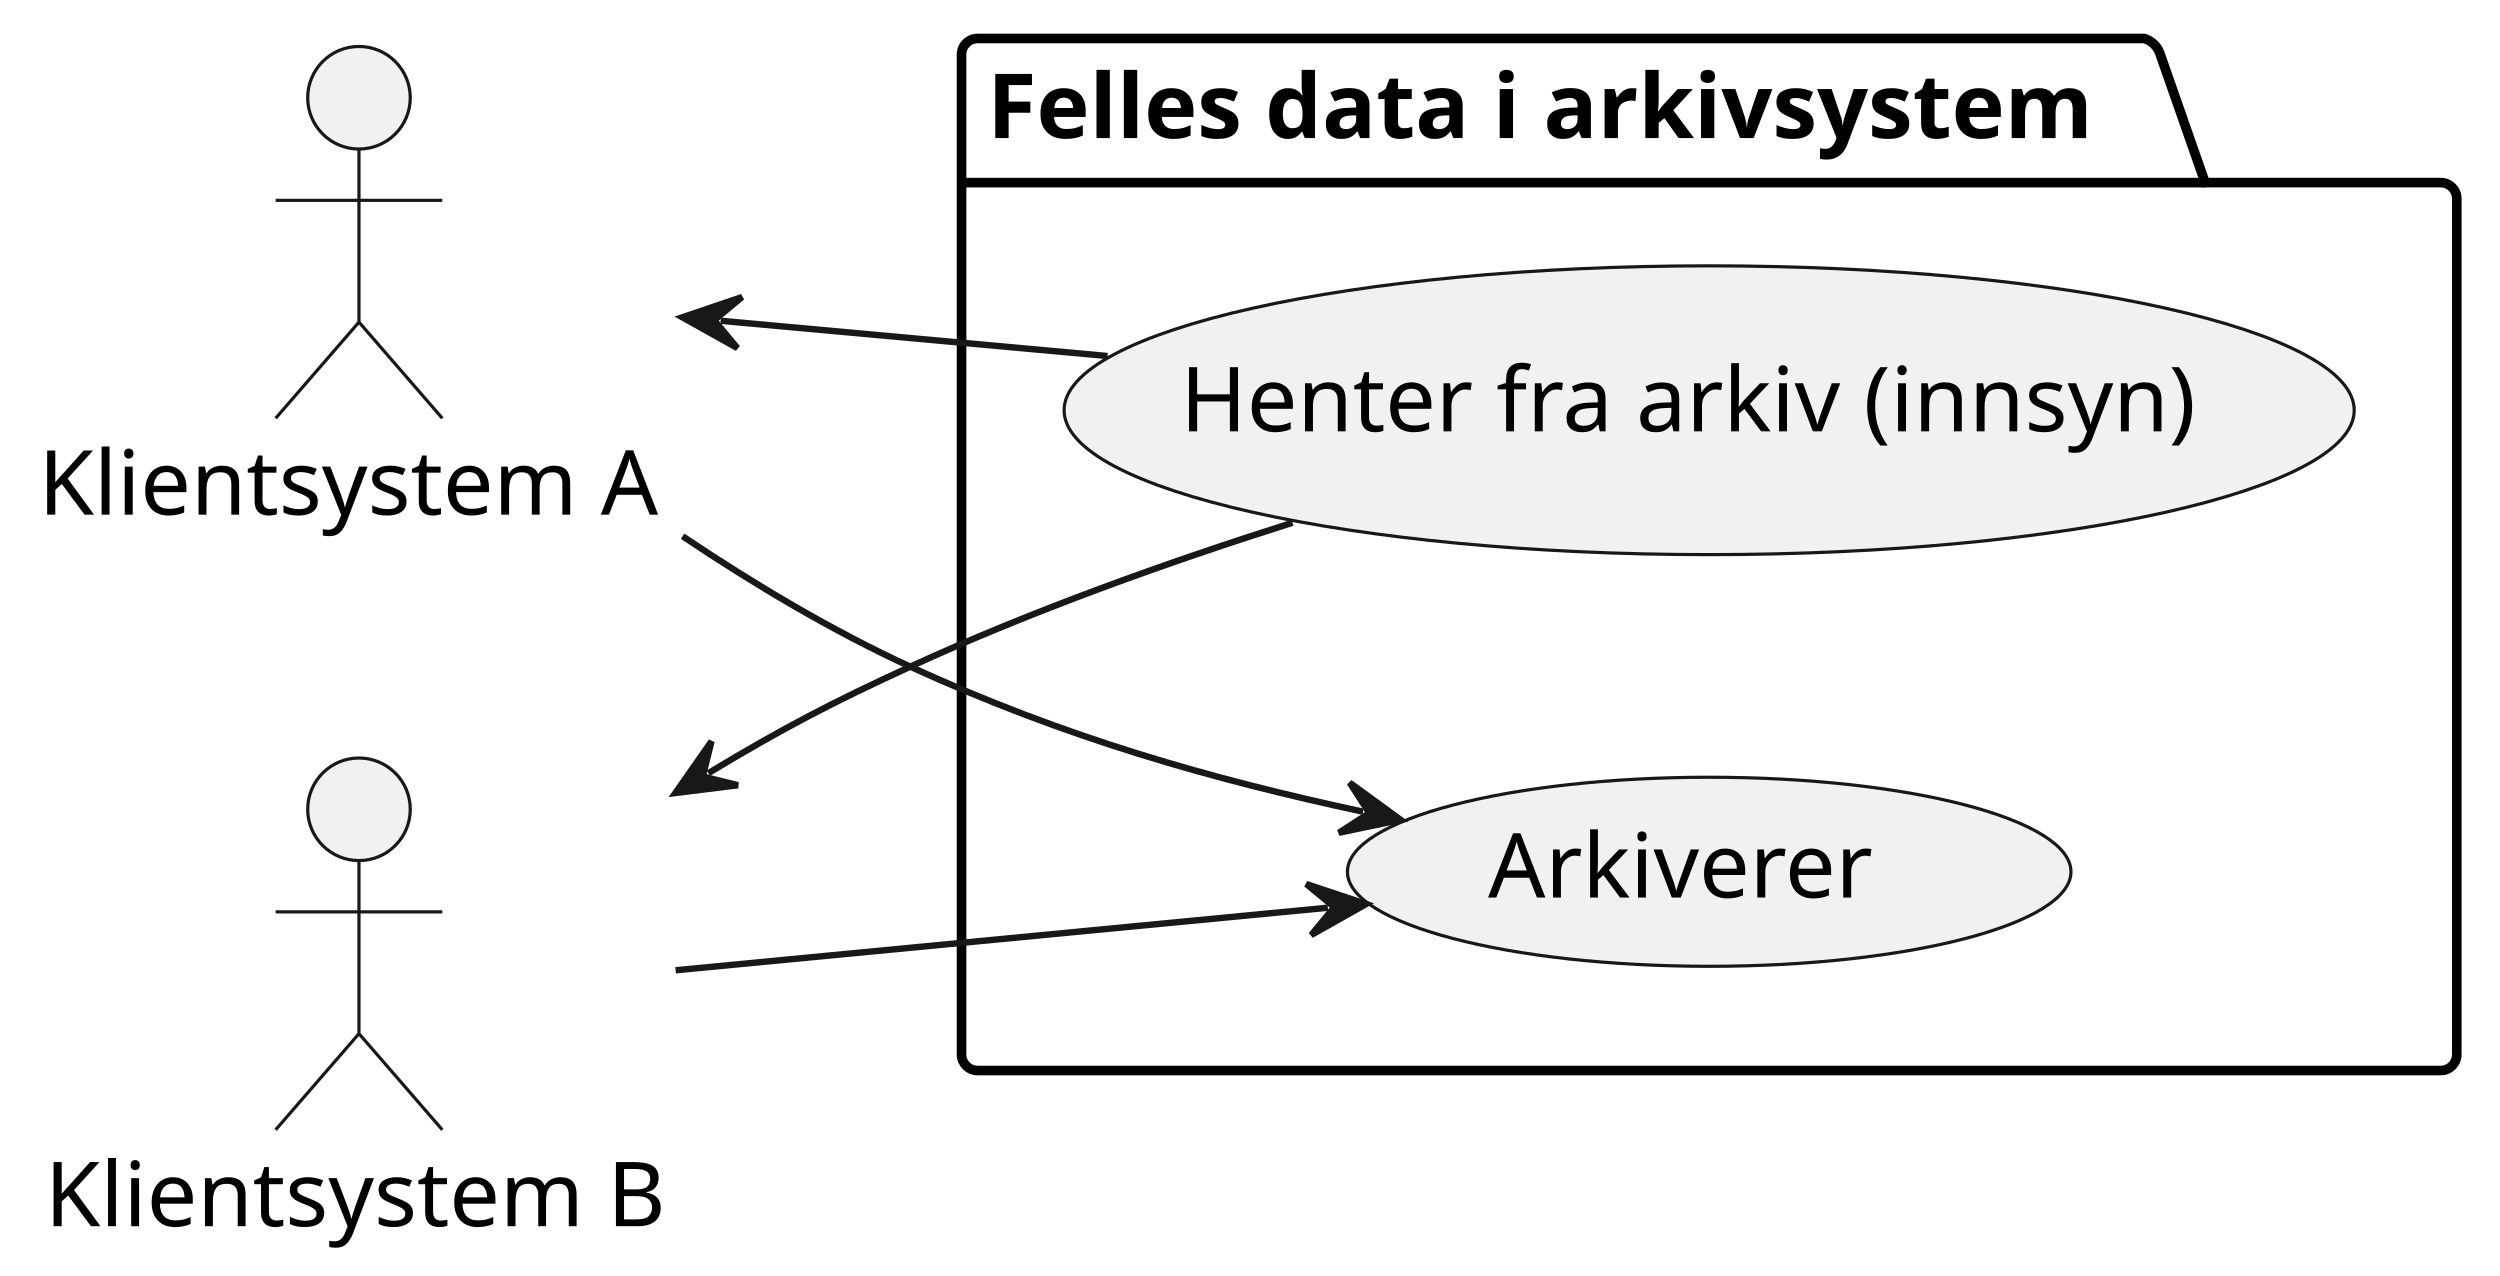
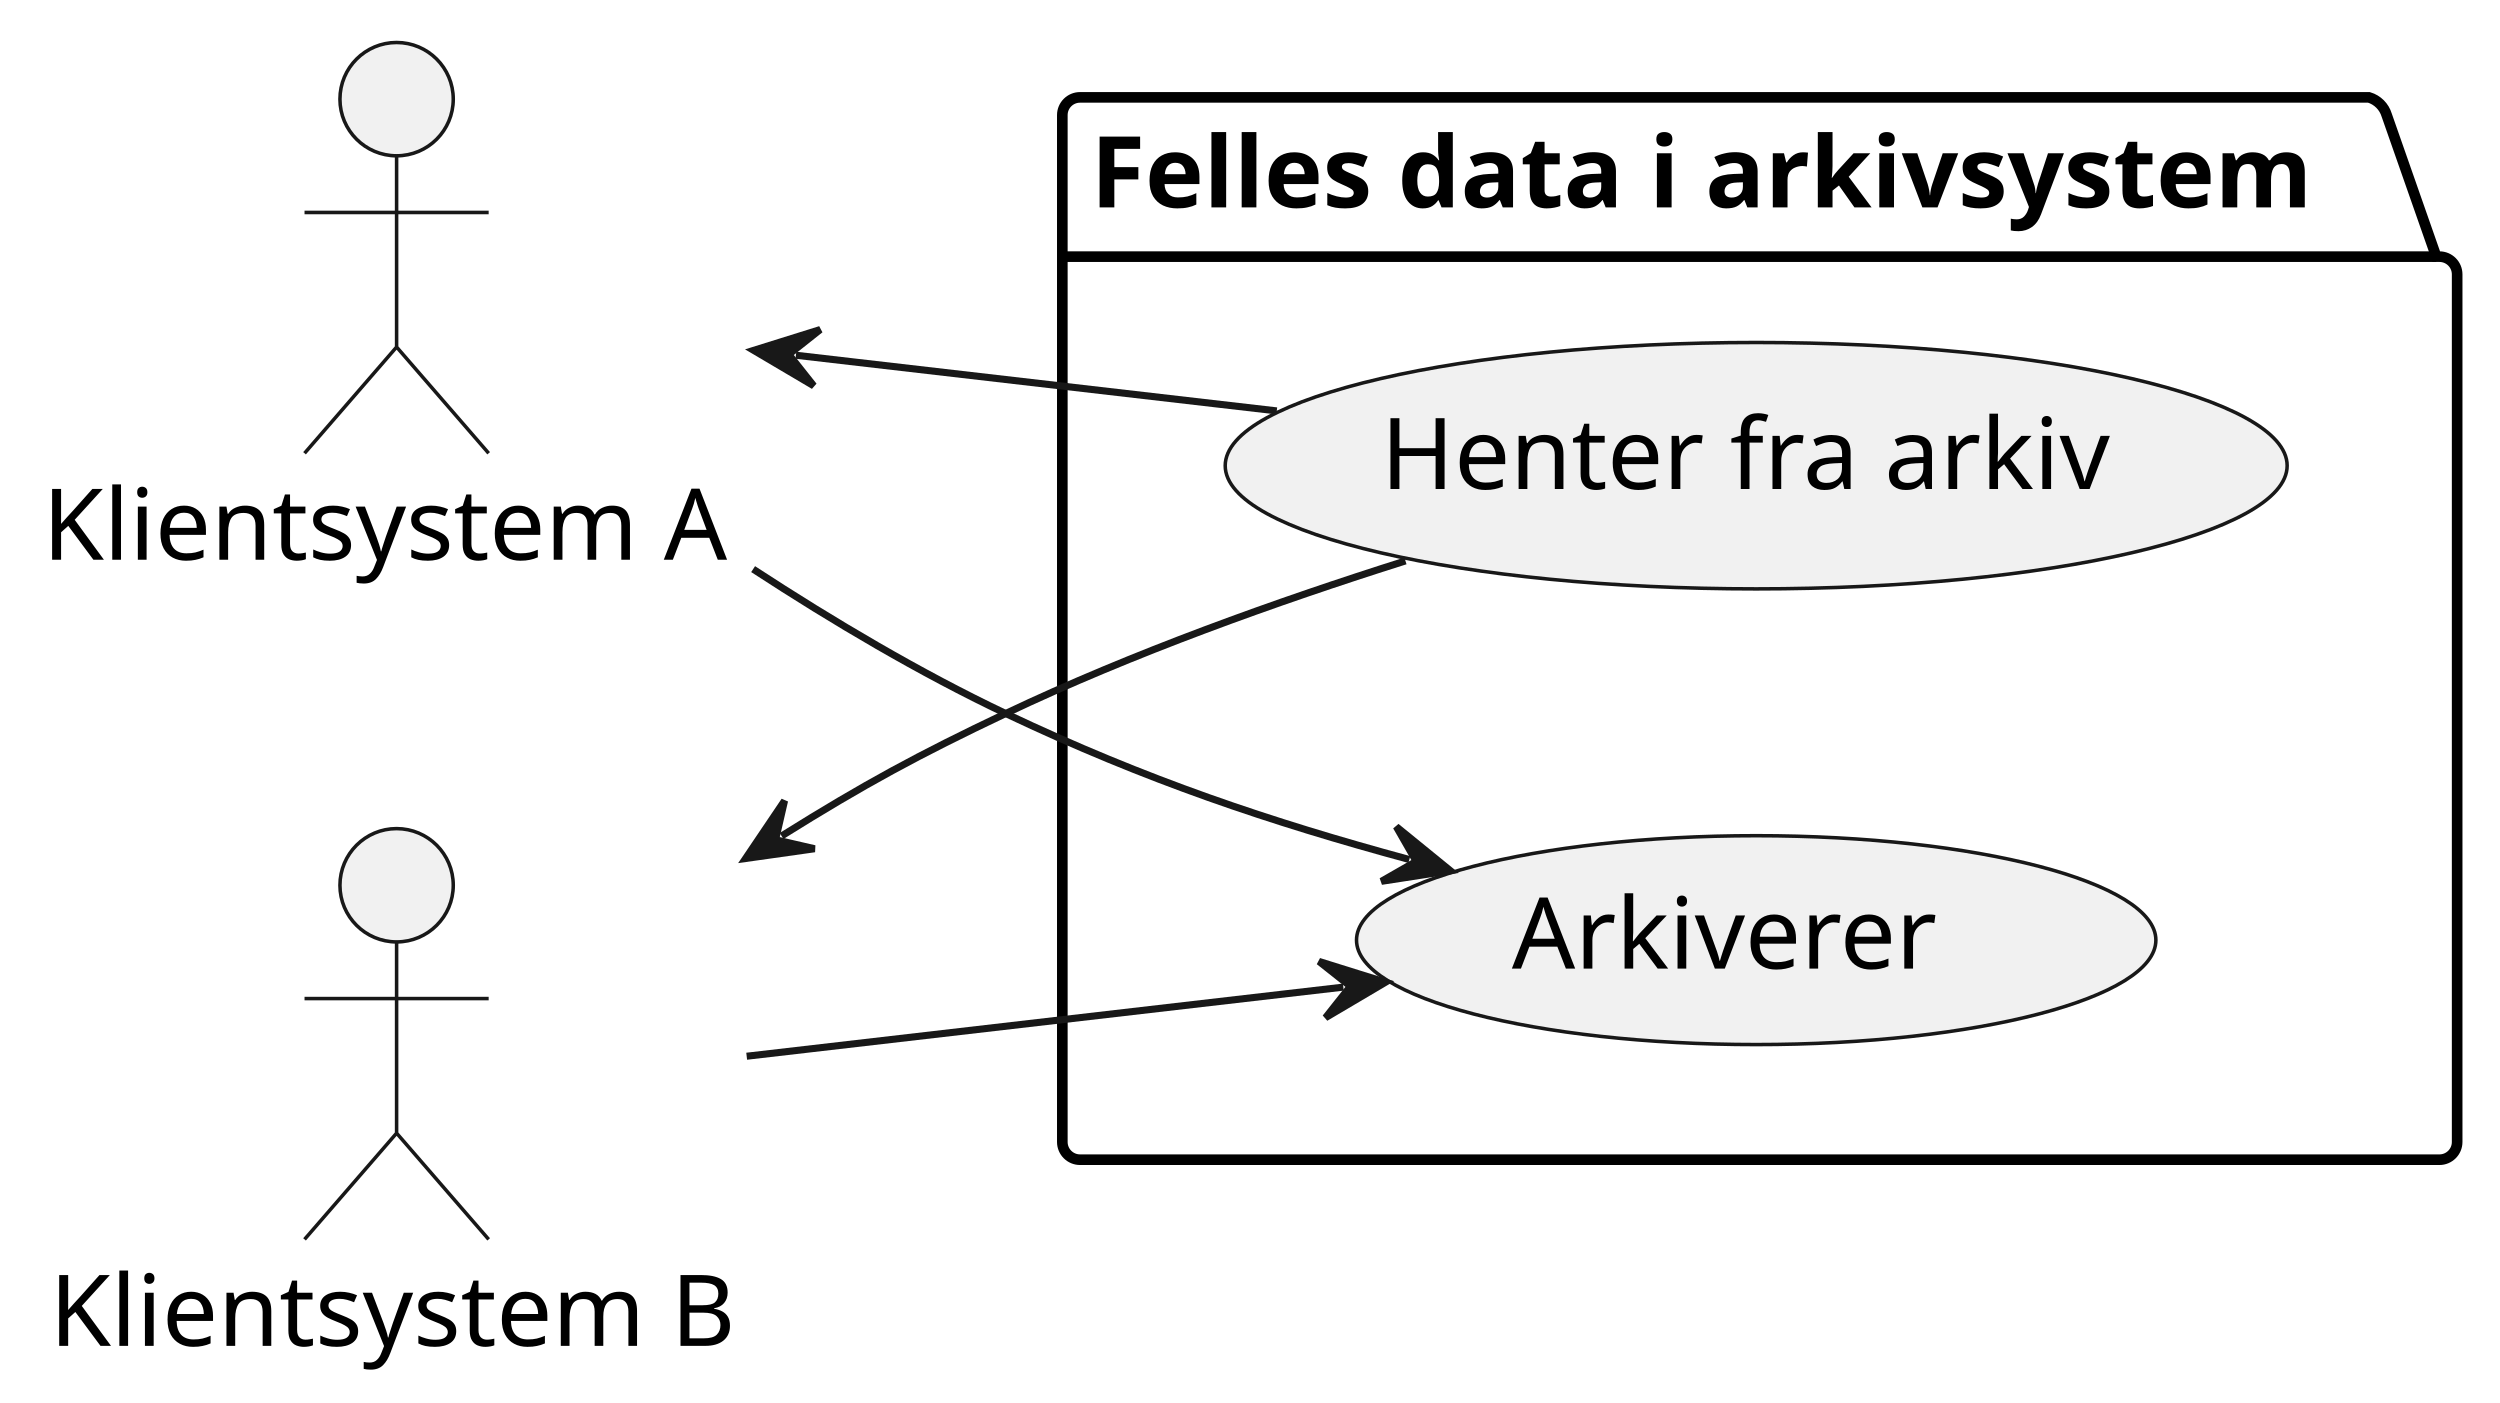
- <svg xmlns="http://www.w3.org/2000/svg" contentStyleType="text/css" height="199px" preserveAspectRatio="none" style="width:390px;height:199px;background:#FFFFFF;" version="1.1" viewBox="0 0 390 199" width="390px" zoomAndPan="magnify">
+ <svg xmlns="http://www.w3.org/2000/svg" contentStyleType="text/css" height="198px" preserveAspectRatio="none" style="width:353px;height:198px;background:#FFFFFF;" version="1.1" viewBox="0 0 353 198" width="353px" zoomAndPan="magnify">
  <defs />
  <g>
    <g id="cluster_Arkivsystem">
-       <path d="M152.5,6 L334.5,6 A3.75,3.75 0 0 1 337,8.5 L344,28.488 L380.76,28.488 A2.5,2.5 0 0 1 383.26,30.988 L383.26,164.5 A2.5,2.5 0 0 1 380.76,167 L152.5,167 A2.5,2.5 0 0 1 150,164.5 L150,8.5 A2.5,2.5 0 0 1 152.5,6 " fill="none" style="stroke:#000000;stroke-width:1.5;" />
-       <line style="stroke:#000000;stroke-width:1.5;" x1="150" x2="344" y1="28.488" y2="28.488" />
-       <text fill="#000000" font-family="sans-serif" font-size="14" font-weight="bold" lengthAdjust="spacing" textLength="181" x="154" y="21.535">Felles data i arkivsystem</text>
+       <path d="M152.5,13.75 L334.5,13.75 A3.75,3.75 0 0 1 337,16.25 L344,36.238 L344.45,36.238 A2.5,2.5 0 0 1 346.95,38.738 L346.95,161.25 A2.5,2.5 0 0 1 344.45,163.75 L152.5,163.75 A2.5,2.5 0 0 1 150,161.25 L150,16.25 A2.5,2.5 0 0 1 152.5,13.75 " fill="none" style="stroke:#000000;stroke-width:1.5;" />
+       <line style="stroke:#000000;stroke-width:1.5;" x1="150" x2="344" y1="36.238" y2="36.238" />
+       <text fill="#000000" font-family="sans-serif" font-size="14" font-weight="bold" lengthAdjust="spacing" textLength="181" x="154" y="29.285">Felles data i arkivsystem</text>
    </g>
    <g id="elem_uc1">
-       <ellipse cx="266.635" cy="135.997" fill="#F1F1F1" rx="56.435" ry="14.747" style="stroke:#181818;stroke-width:0.5;" />
-       <text fill="#000000" font-family="sans-serif" font-size="14" lengthAdjust="spacing" textLength="63" x="232.135" y="140.015">Arkiverer</text>
+       <ellipse cx="247.975" cy="132.747" fill="#F1F1F1" rx="56.435" ry="14.747" style="stroke:#181818;stroke-width:0.5;" />
+       <text fill="#000000" font-family="sans-serif" font-size="14" lengthAdjust="spacing" textLength="63" x="213.475" y="136.765">Arkiverer</text>
    </g>
    <g id="elem_uc2">
-       <ellipse cx="266.629" cy="63.996" fill="#F1F1F1" rx="100.629" ry="22.526" style="stroke:#181818;stroke-width:0.5;" />
-       <text fill="#000000" font-family="sans-serif" font-size="14" lengthAdjust="spacing" textLength="165" x="184.129" y="67.287">Henter fra arkiv (innsyn)</text>
+       <ellipse cx="247.973" cy="65.755" fill="#F1F1F1" rx="74.973" ry="17.395" style="stroke:#181818;stroke-width:0.5;" />
+       <text fill="#000000" font-family="sans-serif" font-size="14" lengthAdjust="spacing" textLength="106" x="194.973" y="69.046">Henter fra arkiv</text>
    </g>
    <g id="elem_KlientsystemA">
-       <ellipse cx="56" cy="15.25" fill="#F1F1F1" rx="8" ry="8" style="stroke:#181818;stroke-width:0.5;" />
-       <path d="M56,23.25 L56,50.25 M43,31.25 L69,31.25 M56,50.25 L43,65.25 M56,50.25 L69,65.25 " fill="none" style="stroke:#181818;stroke-width:0.5;" />
-       <text fill="#000000" font-family="sans-serif" font-size="14" lengthAdjust="spacing" textLength="100" x="6" y="80.285">Klientsystem A</text>
+       <ellipse cx="56" cy="14" fill="#F1F1F1" rx="8" ry="8" style="stroke:#181818;stroke-width:0.5;" />
+       <path d="M56,22 L56,49 M43,30 L69,30 M56,49 L43,64 M56,49 L69,64 " fill="none" style="stroke:#181818;stroke-width:0.5;" />
+       <text fill="#000000" font-family="sans-serif" font-size="14" lengthAdjust="spacing" textLength="100" x="6" y="79.035">Klientsystem A</text>
    </g>
    <g id="elem_KlientsystemB">
-       <ellipse cx="56" cy="126.25" fill="#F1F1F1" rx="8" ry="8" style="stroke:#181818;stroke-width:0.5;" />
-       <path d="M56,134.25 L56,161.25 M43,142.25 L69,142.25 M56,161.25 L43,176.25 M56,161.25 L69,176.25 " fill="none" style="stroke:#181818;stroke-width:0.5;" />
-       <text fill="#000000" font-family="sans-serif" font-size="14" lengthAdjust="spacing" textLength="98" x="7" y="191.285">Klientsystem B</text>
+       <ellipse cx="56" cy="125" fill="#F1F1F1" rx="8" ry="8" style="stroke:#181818;stroke-width:0.5;" />
+       <path d="M56,133 L56,160 M43,141 L69,141 M56,160 L43,175 M56,160 L69,175 " fill="none" style="stroke:#181818;stroke-width:0.5;" />
+       <text fill="#000000" font-family="sans-serif" font-size="14" lengthAdjust="spacing" textLength="98" x="7" y="190.035">Klientsystem B</text>
    </g>
    <g id="link_KlientsystemA_uc1">
-       <path d="M106.48,83.65 C117.72,91.19 129.92,98.45 142,104 C166.18,115.09 188.994,121.549 212.634,126.629 " fill="none" id="KlientsystemA-to-uc1" style="stroke:#181818;stroke-width:1.0;" />
-       <polygon fill="#181818" points="218.5,127.89,210.541,122.088,213.612,126.84,208.861,129.91,218.5,127.89" style="stroke:#181818;stroke-width:1.0;" />
+       <path d="M106.34,80.36 C117.68,87.77 129.96,95.03 142,100.75 C161.88,110.18 179.399,116.048 199,121.368 " fill="none" id="KlientsystemA-to-uc1" style="stroke:#181818;stroke-width:1.0;" />
+       <polygon fill="#181818" points="204.79,122.94,197.152,116.722,199.965,121.63,195.056,124.443,204.79,122.94" style="stroke:#181818;stroke-width:1.0;" />
    </g>
    <g id="link_KlientsystemA_uc2">
-       <path d="M112.415,50.044 C132.295,51.854 149.92,53.46 172.78,55.54 " fill="none" id="KlientsystemA-backto-uc2" style="stroke:#181818;stroke-width:1.0;" />
-       <polygon fill="#181818" points="106.44,49.5,115.04,54.3,111.419,49.953,115.766,46.333,106.44,49.5" style="stroke:#181818;stroke-width:1.0;" />
+       <path d="M112.38,50.16 C134.91,52.77 155.98,55.21 180.28,58.02 " fill="none" id="KlientsystemA-backto-uc2" style="stroke:#181818;stroke-width:1.0;" />
+       <polygon fill="#181818" points="106.42,49.47,114.9,54.479,111.387,50.045,115.82,46.532,106.42,49.47" style="stroke:#181818;stroke-width:1.0;" />
    </g>
    <g id="link_KlientsystemB_uc2">
-       <path d="M110.49,120.615 C122.2,113.565 129.74,109.63 142,104 C160.86,95.33 182.13,87.72 201.64,81.54 " fill="none" id="KlientsystemB-backto-uc2" style="stroke:#181818;stroke-width:1.0;" />
-       <polygon fill="#181818" points="105.35,123.71,115.124,122.495,109.634,121.131,110.997,115.641,105.35,123.71" style="stroke:#181818;stroke-width:1.0;" />
+       <path d="M110.358,118.04 C122.068,110.72 129.68,106.6 142,100.75 C159.87,92.25 180.35,84.92 198.45,79.2 " fill="none" id="KlientsystemB-backto-uc2" style="stroke:#181818;stroke-width:1.0;" />
+       <polygon fill="#181818" points="105.27,121.22,115.022,119.841,109.51,118.57,110.781,113.058,105.27,121.22" style="stroke:#181818;stroke-width:1.0;" />
    </g>
    <g id="link_KlientsystemB_uc1">
-       <path d="M105.39,151.36 C137.65,148.26 174.067,144.772 207.147,141.602 " fill="none" id="KlientsystemB-to-uc1" style="stroke:#181818;stroke-width:1.0;" />
-       <polygon fill="#181818" points="213.12,141.03,203.78,137.907,208.143,141.507,204.543,145.87,213.12,141.03" style="stroke:#181818;stroke-width:1.0;" />
+       <path d="M105.43,149.14 C133.02,145.94 161.62,142.63 189.68,139.38 " fill="none" id="KlientsystemB-to-uc1" style="stroke:#181818;stroke-width:1.0;" />
+       <polygon fill="#181818" points="195.64,138.69,186.24,135.752,190.673,139.265,187.16,143.699,195.64,138.69" style="stroke:#181818;stroke-width:1.0;" />
    </g>
  </g>
</svg>
